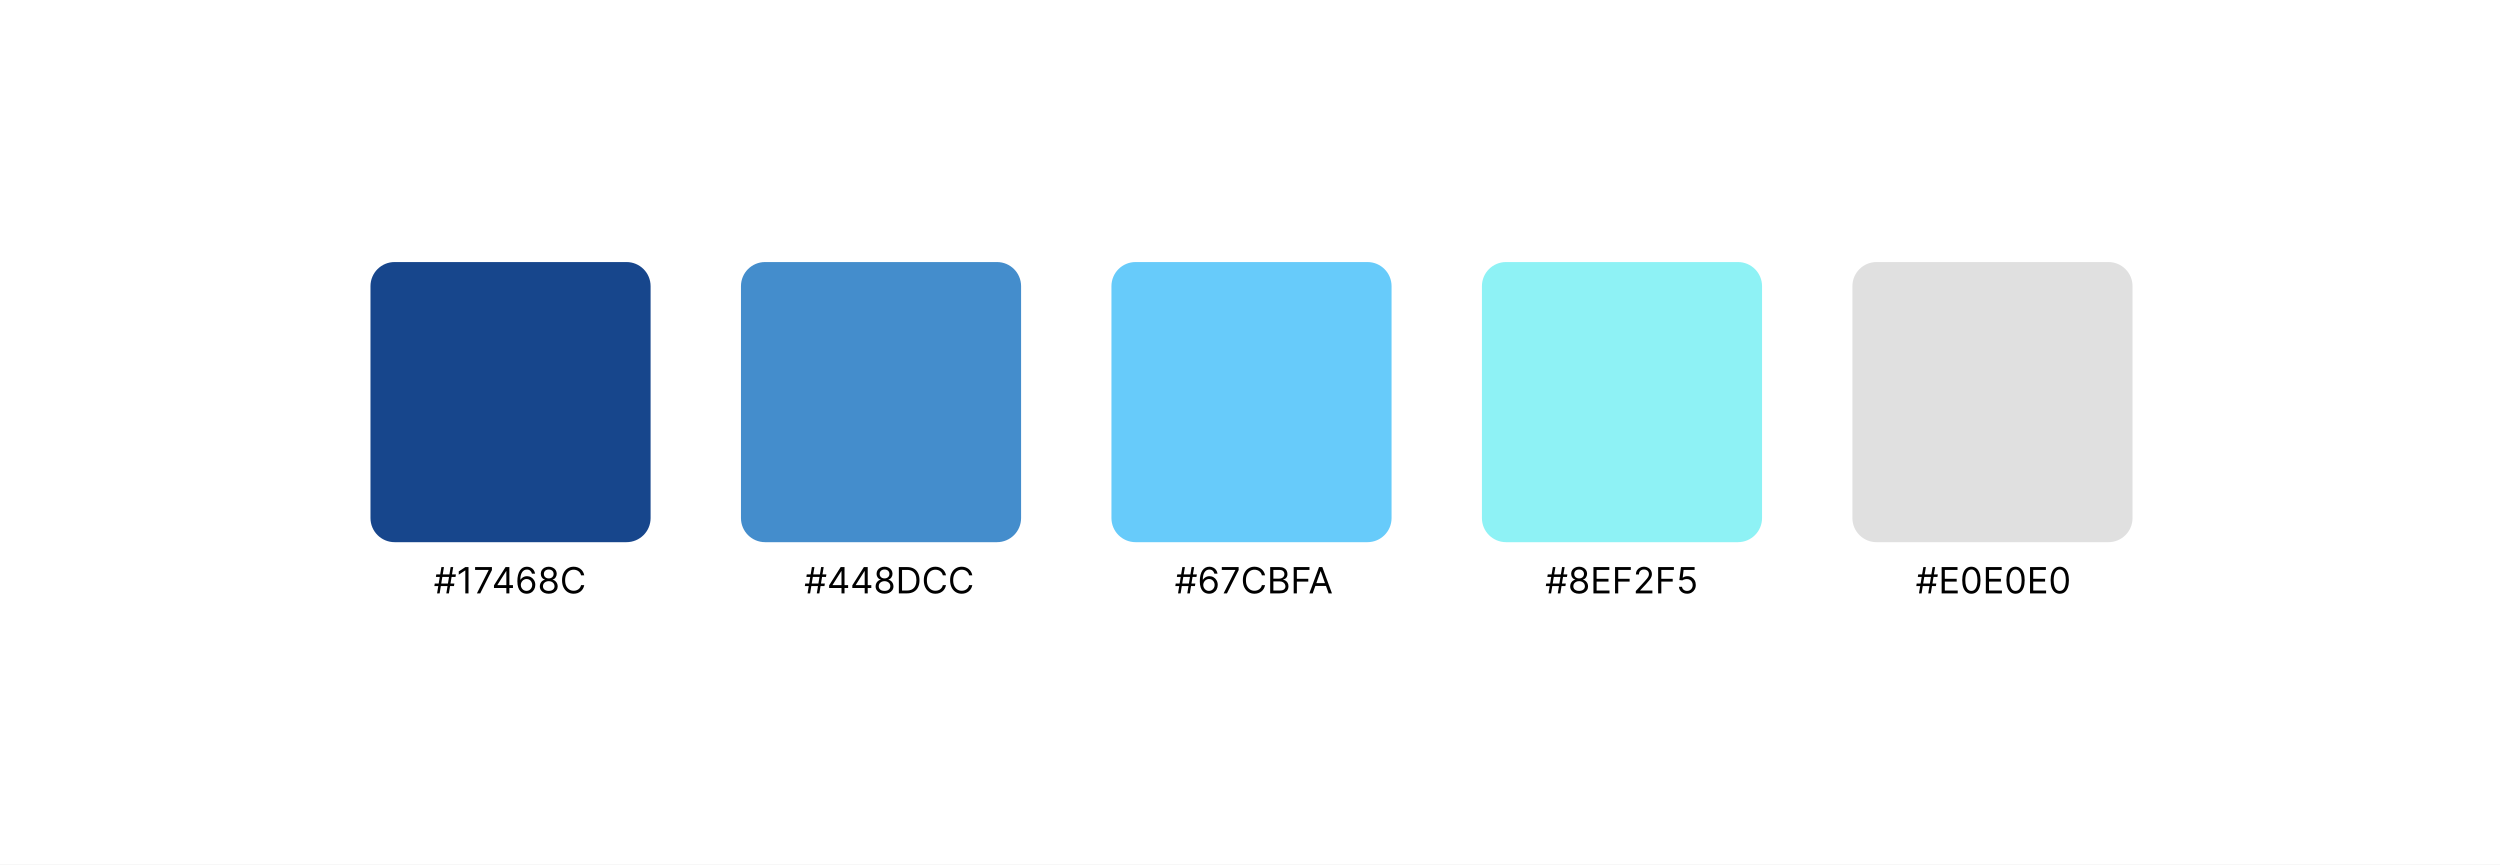
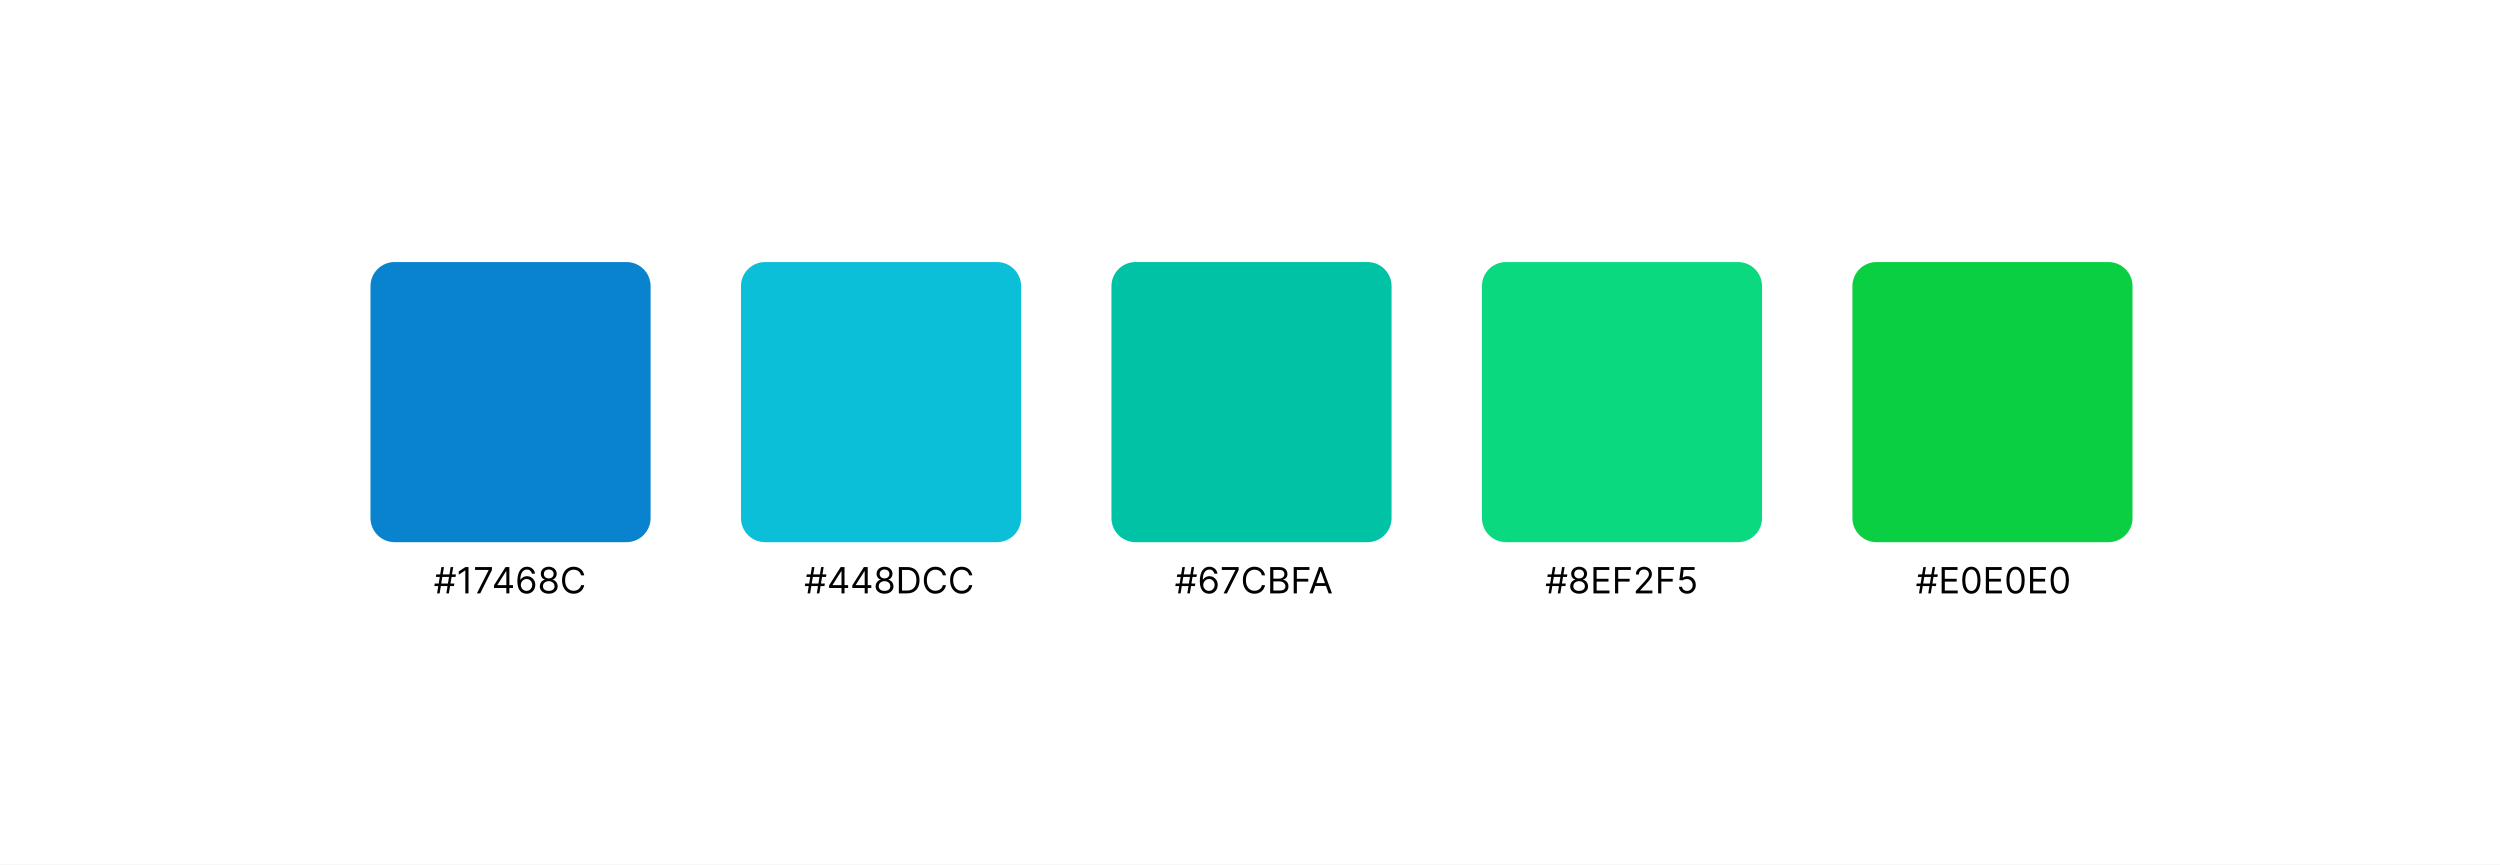
<svg xmlns="http://www.w3.org/2000/svg" width="830" height="287" viewBox="0 0 830 287" fill="none">
  <rect width="830" height="287" fill="white" />
-   <rect x="123" y="87" width="93" height="93" rx="8" fill="#17468C" />
+   <rect x="123" y="87" width="93" height="93" rx="8" fill="#0A83CF" />
  <path d="M148.176 197L149.608 188.273H150.46L149.028 197H148.176ZM144.205 194.58L144.341 193.727H150.852L150.716 194.58H144.205ZM145.108 197L146.54 188.273H147.392L145.96 197H145.108ZM144.716 191.545L144.852 190.693H151.364L151.227 191.545H144.716ZM155.542 188.273V197H154.485V189.381H154.434L152.303 190.795V189.722L154.485 188.273H155.542ZM158.325 197L162.228 189.278V189.21H157.728V188.273H163.319V189.261L159.433 197H158.325ZM164 195.21V194.341L167.835 188.273H168.466V189.619H168.039L165.142 194.205V194.273H170.306V195.21H164ZM168.108 197V194.946V194.541V188.273H169.113V197H168.108ZM174.801 197.119C174.443 197.114 174.085 197.045 173.727 196.915C173.369 196.784 173.043 196.564 172.747 196.254C172.452 195.942 172.214 195.52 172.036 194.989C171.857 194.455 171.767 193.784 171.767 192.977C171.767 192.205 171.839 191.52 171.984 190.923C172.129 190.324 172.339 189.82 172.615 189.411C172.891 188.999 173.223 188.686 173.612 188.473C174.004 188.26 174.446 188.153 174.938 188.153C175.426 188.153 175.861 188.251 176.241 188.447C176.625 188.641 176.938 188.911 177.179 189.257C177.42 189.604 177.577 190.003 177.648 190.455H176.608C176.511 190.062 176.324 189.737 176.045 189.479C175.767 189.22 175.398 189.091 174.938 189.091C174.261 189.091 173.729 189.385 173.339 189.973C172.953 190.561 172.759 191.386 172.756 192.449H172.824C172.983 192.207 173.172 192.001 173.391 191.831C173.612 191.658 173.857 191.524 174.124 191.43C174.391 191.337 174.673 191.29 174.972 191.29C175.472 191.29 175.929 191.415 176.344 191.665C176.759 191.912 177.091 192.254 177.341 192.692C177.591 193.126 177.716 193.625 177.716 194.188C177.716 194.727 177.595 195.222 177.354 195.67C177.112 196.116 176.773 196.472 176.335 196.736C175.901 196.997 175.389 197.125 174.801 197.119ZM174.801 196.182C175.159 196.182 175.48 196.092 175.764 195.913C176.051 195.734 176.277 195.494 176.442 195.193C176.609 194.892 176.693 194.557 176.693 194.188C176.693 193.827 176.612 193.499 176.45 193.203C176.291 192.905 176.071 192.668 175.79 192.491C175.511 192.315 175.193 192.227 174.835 192.227C174.565 192.227 174.314 192.281 174.081 192.389C173.848 192.494 173.643 192.639 173.467 192.824C173.294 193.009 173.158 193.22 173.058 193.459C172.959 193.695 172.909 193.943 172.909 194.205C172.909 194.551 172.99 194.875 173.152 195.176C173.317 195.477 173.541 195.72 173.825 195.905C174.112 196.089 174.438 196.182 174.801 196.182ZM182.187 197.119C181.602 197.119 181.085 197.016 180.636 196.808C180.19 196.598 179.842 196.31 179.592 195.943C179.342 195.574 179.218 195.153 179.221 194.682C179.218 194.312 179.291 193.972 179.439 193.659C179.586 193.344 179.788 193.081 180.044 192.871C180.302 192.658 180.591 192.523 180.909 192.466V192.415C180.491 192.307 180.159 192.072 179.912 191.712C179.664 191.348 179.542 190.935 179.545 190.472C179.542 190.028 179.654 189.632 179.882 189.283C180.109 188.933 180.422 188.658 180.819 188.456C181.22 188.254 181.676 188.153 182.187 188.153C182.693 188.153 183.145 188.254 183.542 188.456C183.94 188.658 184.252 188.933 184.48 189.283C184.71 189.632 184.826 190.028 184.829 190.472C184.826 190.935 184.7 191.348 184.45 191.712C184.203 192.072 183.875 192.307 183.466 192.415V192.466C183.781 192.523 184.065 192.658 184.318 192.871C184.571 193.081 184.772 193.344 184.923 193.659C185.074 193.972 185.15 194.312 185.153 194.682C185.15 195.153 185.022 195.574 184.77 195.943C184.52 196.31 184.172 196.598 183.725 196.808C183.282 197.016 182.77 197.119 182.187 197.119ZM182.187 196.182C182.582 196.182 182.923 196.118 183.21 195.99C183.497 195.862 183.718 195.682 183.875 195.449C184.031 195.216 184.11 194.943 184.113 194.631C184.11 194.301 184.025 194.01 183.858 193.757C183.69 193.504 183.461 193.305 183.172 193.161C182.885 193.016 182.556 192.943 182.187 192.943C181.815 192.943 181.483 193.016 181.19 193.161C180.9 193.305 180.672 193.504 180.504 193.757C180.339 194.01 180.258 194.301 180.261 194.631C180.258 194.943 180.333 195.216 180.487 195.449C180.643 195.682 180.866 195.862 181.156 195.99C181.446 196.118 181.789 196.182 182.187 196.182ZM182.187 192.04C182.5 192.04 182.777 191.977 183.018 191.852C183.262 191.727 183.454 191.553 183.593 191.328C183.733 191.104 183.804 190.841 183.806 190.54C183.804 190.244 183.734 189.987 183.598 189.768C183.461 189.547 183.272 189.376 183.031 189.257C182.789 189.135 182.508 189.074 182.187 189.074C181.86 189.074 181.575 189.135 181.331 189.257C181.086 189.376 180.897 189.547 180.764 189.768C180.63 189.987 180.565 190.244 180.568 190.54C180.565 190.841 180.632 191.104 180.768 191.328C180.907 191.553 181.099 191.727 181.343 191.852C181.588 191.977 181.869 192.04 182.187 192.04ZM193.962 191H192.906C192.843 190.696 192.734 190.429 192.577 190.199C192.424 189.969 192.237 189.776 192.015 189.619C191.796 189.46 191.553 189.341 191.286 189.261C191.019 189.182 190.741 189.142 190.451 189.142C189.923 189.142 189.444 189.276 189.015 189.543C188.589 189.81 188.249 190.203 187.996 190.723C187.746 191.243 187.621 191.881 187.621 192.636C187.621 193.392 187.746 194.03 187.996 194.55C188.249 195.07 188.589 195.463 189.015 195.73C189.444 195.997 189.923 196.131 190.451 196.131C190.741 196.131 191.019 196.091 191.286 196.011C191.553 195.932 191.796 195.814 192.015 195.658C192.237 195.499 192.424 195.304 192.577 195.074C192.734 194.841 192.843 194.574 192.906 194.273H193.962C193.883 194.719 193.738 195.118 193.528 195.47C193.317 195.822 193.056 196.122 192.744 196.369C192.431 196.614 192.08 196.8 191.691 196.928C191.305 197.055 190.891 197.119 190.451 197.119C189.707 197.119 189.045 196.938 188.465 196.574C187.886 196.21 187.43 195.693 187.097 195.023C186.765 194.352 186.599 193.557 186.599 192.636C186.599 191.716 186.765 190.92 187.097 190.25C187.43 189.58 187.886 189.062 188.465 188.699C189.045 188.335 189.707 188.153 190.451 188.153C190.891 188.153 191.305 188.217 191.691 188.345C192.08 188.473 192.431 188.661 192.744 188.908C193.056 189.152 193.317 189.45 193.528 189.803C193.738 190.152 193.883 190.551 193.962 191Z" fill="black" />
-   <rect x="246" y="87" width="93" height="93" rx="8" fill="#448DCC" />
+   <rect x="246" y="87" width="93" height="93" rx="8" fill="#0BBFD9" />
  <path d="M271.176 197L272.608 188.273H273.46L272.028 197H271.176ZM267.205 194.58L267.341 193.727H273.852L273.716 194.58H267.205ZM268.108 197L269.54 188.273H270.392L268.96 197H268.108ZM267.716 191.545L267.852 190.693H274.364L274.227 191.545H267.716ZM275.269 195.21V194.341L279.104 188.273H279.735V189.619H279.309L276.411 194.205V194.273H281.576V195.21H275.269ZM279.377 197V194.946V194.541V188.273H280.383V197H279.377ZM282.968 195.21V194.341L286.804 188.273H287.434V189.619H287.008L284.11 194.205V194.273H289.275V195.21H282.968ZM287.076 197V194.946V194.541V188.273H288.082V197H287.076ZM293.668 197.119C293.082 197.119 292.565 197.016 292.116 196.808C291.67 196.598 291.322 196.31 291.072 195.943C290.822 195.574 290.699 195.153 290.702 194.682C290.699 194.312 290.771 193.972 290.919 193.659C291.067 193.344 291.268 193.081 291.524 192.871C291.783 192.658 292.071 192.523 292.389 192.466V192.415C291.972 192.307 291.639 192.072 291.392 191.712C291.145 191.348 291.023 190.935 291.026 190.472C291.023 190.028 291.135 189.632 291.362 189.283C291.589 188.933 291.902 188.658 292.3 188.456C292.7 188.254 293.156 188.153 293.668 188.153C294.173 188.153 294.625 188.254 295.023 188.456C295.42 188.658 295.733 188.933 295.96 189.283C296.19 189.632 296.307 190.028 296.31 190.472C296.307 190.935 296.18 191.348 295.93 191.712C295.683 192.072 295.355 192.307 294.946 192.415V192.466C295.261 192.523 295.545 192.658 295.798 192.871C296.051 193.081 296.253 193.344 296.403 193.659C296.554 193.972 296.631 194.312 296.634 194.682C296.631 195.153 296.503 195.574 296.25 195.943C296 196.31 295.652 196.598 295.206 196.808C294.763 197.016 294.25 197.119 293.668 197.119ZM293.668 196.182C294.063 196.182 294.403 196.118 294.69 195.99C294.977 195.862 295.199 195.682 295.355 195.449C295.511 195.216 295.591 194.943 295.594 194.631C295.591 194.301 295.506 194.01 295.338 193.757C295.17 193.504 294.942 193.305 294.652 193.161C294.365 193.016 294.037 192.943 293.668 192.943C293.295 192.943 292.963 193.016 292.67 193.161C292.381 193.305 292.152 193.504 291.984 193.757C291.82 194.01 291.739 194.301 291.741 194.631C291.739 194.943 291.814 195.216 291.967 195.449C292.124 195.682 292.347 195.862 292.636 195.99C292.926 196.118 293.27 196.182 293.668 196.182ZM293.668 192.04C293.98 192.04 294.257 191.977 294.499 191.852C294.743 191.727 294.935 191.553 295.074 191.328C295.213 191.104 295.284 190.841 295.287 190.54C295.284 190.244 295.214 189.987 295.078 189.768C294.942 189.547 294.753 189.376 294.511 189.257C294.27 189.135 293.989 189.074 293.668 189.074C293.341 189.074 293.055 189.135 292.811 189.257C292.567 189.376 292.378 189.547 292.244 189.768C292.111 189.987 292.045 190.244 292.048 190.54C292.045 190.841 292.112 191.104 292.249 191.328C292.388 191.553 292.58 191.727 292.824 191.852C293.068 191.977 293.349 192.04 293.668 192.04ZM301.113 197H298.42V188.273H301.233C302.079 188.273 302.804 188.447 303.406 188.797C304.008 189.143 304.47 189.642 304.791 190.293C305.112 190.94 305.272 191.716 305.272 192.619C305.272 193.528 305.11 194.311 304.787 194.967C304.463 195.621 303.991 196.124 303.372 196.476C302.752 196.825 302 197 301.113 197ZM299.477 196.062H301.045C301.767 196.062 302.365 195.923 302.839 195.645C303.314 195.366 303.667 194.97 303.9 194.456C304.133 193.942 304.25 193.33 304.25 192.619C304.25 191.915 304.135 191.308 303.904 190.8C303.674 190.288 303.331 189.896 302.873 189.624C302.416 189.348 301.846 189.21 301.164 189.21H299.477V196.062ZM314.068 191H313.011C312.949 190.696 312.839 190.429 312.683 190.199C312.529 189.969 312.342 189.776 312.12 189.619C311.902 189.46 311.659 189.341 311.392 189.261C311.125 189.182 310.846 189.142 310.556 189.142C310.028 189.142 309.549 189.276 309.12 189.543C308.694 189.81 308.355 190.203 308.102 190.723C307.852 191.243 307.727 191.881 307.727 192.636C307.727 193.392 307.852 194.03 308.102 194.55C308.355 195.07 308.694 195.463 309.12 195.73C309.549 195.997 310.028 196.131 310.556 196.131C310.846 196.131 311.125 196.091 311.392 196.011C311.659 195.932 311.902 195.814 312.12 195.658C312.342 195.499 312.529 195.304 312.683 195.074C312.839 194.841 312.949 194.574 313.011 194.273H314.068C313.988 194.719 313.843 195.118 313.633 195.47C313.423 195.822 313.162 196.122 312.849 196.369C312.537 196.614 312.186 196.8 311.797 196.928C311.41 197.055 310.997 197.119 310.556 197.119C309.812 197.119 309.15 196.938 308.571 196.574C307.991 196.21 307.535 195.693 307.203 195.023C306.87 194.352 306.704 193.557 306.704 192.636C306.704 191.716 306.87 190.92 307.203 190.25C307.535 189.58 307.991 189.062 308.571 188.699C309.15 188.335 309.812 188.153 310.556 188.153C310.997 188.153 311.41 188.217 311.797 188.345C312.186 188.473 312.537 188.661 312.849 188.908C313.162 189.152 313.423 189.45 313.633 189.803C313.843 190.152 313.988 190.551 314.068 191ZM322.798 191H321.741C321.679 190.696 321.57 190.429 321.413 190.199C321.26 189.969 321.072 189.776 320.851 189.619C320.632 189.46 320.389 189.341 320.122 189.261C319.855 189.182 319.577 189.142 319.287 189.142C318.759 189.142 318.28 189.276 317.851 189.543C317.425 189.81 317.085 190.203 316.832 190.723C316.582 191.243 316.457 191.881 316.457 192.636C316.457 193.392 316.582 194.03 316.832 194.55C317.085 195.07 317.425 195.463 317.851 195.73C318.28 195.997 318.759 196.131 319.287 196.131C319.577 196.131 319.855 196.091 320.122 196.011C320.389 195.932 320.632 195.814 320.851 195.658C321.072 195.499 321.26 195.304 321.413 195.074C321.57 194.841 321.679 194.574 321.741 194.273H322.798C322.719 194.719 322.574 195.118 322.364 195.47C322.153 195.822 321.892 196.122 321.58 196.369C321.267 196.614 320.916 196.8 320.527 196.928C320.141 197.055 319.727 197.119 319.287 197.119C318.543 197.119 317.881 196.938 317.301 196.574C316.722 196.21 316.266 195.693 315.933 195.023C315.601 194.352 315.435 193.557 315.435 192.636C315.435 191.716 315.601 190.92 315.933 190.25C316.266 189.58 316.722 189.062 317.301 188.699C317.881 188.335 318.543 188.153 319.287 188.153C319.727 188.153 320.141 188.217 320.527 188.345C320.916 188.473 321.267 188.661 321.58 188.908C321.892 189.152 322.153 189.45 322.364 189.803C322.574 190.152 322.719 190.551 322.798 191Z" fill="black" />
-   <rect x="369" y="87" width="93" height="93" rx="8" fill="#67CBFA" />
+   <rect x="369" y="87" width="93" height="93" rx="8" fill="#00C3A5" />
  <path d="M394.176 197L395.608 188.273H396.46L395.028 197H394.176ZM390.205 194.58L390.341 193.727H396.852L396.716 194.58H390.205ZM391.108 197L392.54 188.273H393.392L391.96 197H391.108ZM390.716 191.545L390.852 190.693H397.364L397.227 191.545H390.716ZM401.371 197.119C401.013 197.114 400.656 197.045 400.298 196.915C399.94 196.784 399.613 196.564 399.317 196.254C399.022 195.942 398.785 195.52 398.606 194.989C398.427 194.455 398.337 193.784 398.337 192.977C398.337 192.205 398.41 191.52 398.555 190.923C398.7 190.324 398.91 189.82 399.185 189.411C399.461 188.999 399.793 188.686 400.183 188.473C400.575 188.26 401.016 188.153 401.508 188.153C401.996 188.153 402.431 188.251 402.812 188.447C403.195 188.641 403.508 188.911 403.749 189.257C403.991 189.604 404.147 190.003 404.218 190.455H403.178C403.082 190.062 402.894 189.737 402.616 189.479C402.337 189.22 401.968 189.091 401.508 189.091C400.832 189.091 400.299 189.385 399.91 189.973C399.523 190.561 399.329 191.386 399.326 192.449H399.394C399.553 192.207 399.742 192.001 399.961 191.831C400.183 191.658 400.427 191.524 400.694 191.43C400.961 191.337 401.244 191.29 401.542 191.29C402.042 191.29 402.499 191.415 402.914 191.665C403.329 191.912 403.661 192.254 403.911 192.692C404.161 193.126 404.286 193.625 404.286 194.188C404.286 194.727 404.165 195.222 403.924 195.67C403.683 196.116 403.343 196.472 402.906 196.736C402.471 196.997 401.96 197.125 401.371 197.119ZM401.371 196.182C401.729 196.182 402.05 196.092 402.335 195.913C402.621 195.734 402.847 195.494 403.012 195.193C403.18 194.892 403.263 194.557 403.263 194.188C403.263 193.827 403.183 193.499 403.021 193.203C402.862 192.905 402.641 192.668 402.36 192.491C402.082 192.315 401.763 192.227 401.406 192.227C401.136 192.227 400.884 192.281 400.651 192.389C400.418 192.494 400.214 192.639 400.038 192.824C399.864 193.009 399.728 193.22 399.629 193.459C399.529 193.695 399.479 193.943 399.479 194.205C399.479 194.551 399.56 194.875 399.722 195.176C399.887 195.477 400.112 195.72 400.396 195.905C400.683 196.089 401.008 196.182 401.371 196.182ZM406.235 197L410.138 189.278V189.21H405.638V188.273H411.229V189.261L407.343 197H406.235ZM419.994 191H418.937C418.874 190.696 418.765 190.429 418.609 190.199C418.455 189.969 418.268 189.776 418.046 189.619C417.827 189.46 417.585 189.341 417.317 189.261C417.05 189.182 416.772 189.142 416.482 189.142C415.954 189.142 415.475 189.276 415.046 189.543C414.62 189.81 414.281 190.203 414.028 190.723C413.778 191.243 413.653 191.881 413.653 192.636C413.653 193.392 413.778 194.03 414.028 194.55C414.281 195.07 414.62 195.463 415.046 195.73C415.475 195.997 415.954 196.131 416.482 196.131C416.772 196.131 417.05 196.091 417.317 196.011C417.585 195.932 417.827 195.814 418.046 195.658C418.268 195.499 418.455 195.304 418.609 195.074C418.765 194.841 418.874 194.574 418.937 194.273H419.994C419.914 194.719 419.769 195.118 419.559 195.47C419.349 195.822 419.087 196.122 418.775 196.369C418.462 196.614 418.112 196.8 417.722 196.928C417.336 197.055 416.923 197.119 416.482 197.119C415.738 197.119 415.076 196.938 414.496 196.574C413.917 196.21 413.461 195.693 413.129 195.023C412.796 194.352 412.63 193.557 412.63 192.636C412.63 191.716 412.796 190.92 413.129 190.25C413.461 189.58 413.917 189.062 414.496 188.699C415.076 188.335 415.738 188.153 416.482 188.153C416.923 188.153 417.336 188.217 417.722 188.345C418.112 188.473 418.462 188.661 418.775 188.908C419.087 189.152 419.349 189.45 419.559 189.803C419.769 190.152 419.914 190.551 419.994 191ZM421.701 197V188.273H424.752C425.36 188.273 425.862 188.378 426.257 188.588C426.652 188.795 426.946 189.075 427.139 189.428C427.332 189.777 427.429 190.165 427.429 190.591C427.429 190.966 427.362 191.276 427.228 191.52C427.098 191.764 426.924 191.957 426.708 192.099C426.495 192.241 426.264 192.347 426.014 192.415V192.5C426.281 192.517 426.549 192.611 426.819 192.781C427.089 192.952 427.315 193.196 427.497 193.514C427.679 193.832 427.77 194.222 427.77 194.682C427.77 195.119 427.67 195.513 427.471 195.862C427.272 196.212 426.958 196.489 426.529 196.693C426.1 196.898 425.542 197 424.855 197H421.701ZM422.758 196.062H424.855C425.545 196.062 426.035 195.929 426.325 195.662C426.618 195.392 426.764 195.065 426.764 194.682C426.764 194.386 426.689 194.114 426.538 193.864C426.387 193.611 426.173 193.409 425.895 193.259C425.616 193.105 425.287 193.028 424.906 193.028H422.758V196.062ZM422.758 192.108H424.718C425.037 192.108 425.324 192.045 425.579 191.92C425.838 191.795 426.042 191.619 426.193 191.392C426.346 191.165 426.423 190.898 426.423 190.591C426.423 190.207 426.289 189.882 426.022 189.615C425.755 189.345 425.332 189.21 424.752 189.21H422.758V192.108ZM429.506 197V188.273H434.739V189.21H430.563V192.159H434.347V193.097H430.563V197H429.506ZM435.817 197H434.709L437.914 188.273H439.005L442.209 197H441.101L438.493 189.653H438.425L435.817 197ZM436.226 193.591H440.692V194.528H436.226V193.591Z" fill="black" />
-   <rect x="492" y="87" width="93" height="93" rx="8" fill="#8EF2F5" />
+   <rect x="492" y="87" width="93" height="93" rx="8" fill="#0BD980" />
  <path d="M517.176 197L518.608 188.273H519.46L518.028 197H517.176ZM513.205 194.58L513.341 193.727H519.852L519.716 194.58H513.205ZM514.108 197L515.54 188.273H516.392L514.96 197H514.108ZM513.716 191.545L513.852 190.693H520.364L520.227 191.545H513.716ZM524.269 197.119C523.684 197.119 523.167 197.016 522.718 196.808C522.272 196.598 521.924 196.31 521.674 195.943C521.424 195.574 521.3 195.153 521.303 194.682C521.3 194.312 521.373 193.972 521.521 193.659C521.668 193.344 521.87 193.081 522.126 192.871C522.384 192.658 522.673 192.523 522.991 192.466V192.415C522.573 192.307 522.241 192.072 521.994 191.712C521.746 191.348 521.624 190.935 521.627 190.472C521.624 190.028 521.737 189.632 521.964 189.283C522.191 188.933 522.504 188.658 522.901 188.456C523.302 188.254 523.758 188.153 524.269 188.153C524.775 188.153 525.227 188.254 525.624 188.456C526.022 188.658 526.335 188.933 526.562 189.283C526.792 189.632 526.908 190.028 526.911 190.472C526.908 190.935 526.782 191.348 526.532 191.712C526.285 192.072 525.957 192.307 525.548 192.415V192.466C525.863 192.523 526.147 192.658 526.4 192.871C526.653 193.081 526.854 193.344 527.005 193.659C527.156 193.972 527.232 194.312 527.235 194.682C527.232 195.153 527.104 195.574 526.852 195.943C526.602 196.31 526.254 196.598 525.808 196.808C525.364 197.016 524.852 197.119 524.269 197.119ZM524.269 196.182C524.664 196.182 525.005 196.118 525.292 195.99C525.579 195.862 525.8 195.682 525.957 195.449C526.113 195.216 526.192 194.943 526.195 194.631C526.192 194.301 526.107 194.01 525.94 193.757C525.772 193.504 525.543 193.305 525.254 193.161C524.967 193.016 524.638 192.943 524.269 192.943C523.897 192.943 523.565 193.016 523.272 193.161C522.982 193.305 522.754 193.504 522.586 193.757C522.421 194.01 522.34 194.301 522.343 194.631C522.34 194.943 522.415 195.216 522.569 195.449C522.725 195.682 522.948 195.862 523.238 195.99C523.528 196.118 523.871 196.182 524.269 196.182ZM524.269 192.04C524.582 192.04 524.859 191.977 525.1 191.852C525.344 191.727 525.536 191.553 525.675 191.328C525.815 191.104 525.886 190.841 525.888 190.54C525.886 190.244 525.816 189.987 525.68 189.768C525.543 189.547 525.354 189.376 525.113 189.257C524.871 189.135 524.59 189.074 524.269 189.074C523.942 189.074 523.657 189.135 523.413 189.257C523.168 189.376 522.979 189.547 522.846 189.768C522.712 189.987 522.647 190.244 522.65 190.54C522.647 190.841 522.714 191.104 522.85 191.328C522.989 191.553 523.181 191.727 523.425 191.852C523.67 191.977 523.951 192.04 524.269 192.04ZM529.022 197V188.273H534.289V189.21H530.078V192.159H534.016V193.097H530.078V196.062H534.357V197H529.022ZM536.194 197V188.273H541.426V189.21H537.25V192.159H541.034V193.097H537.25V197H536.194ZM543.083 197V196.233L545.964 193.08C546.302 192.71 546.58 192.389 546.799 192.116C547.018 191.841 547.18 191.582 547.285 191.341C547.393 191.097 547.447 190.841 547.447 190.574C547.447 190.267 547.373 190.001 547.225 189.777C547.08 189.553 546.881 189.379 546.629 189.257C546.376 189.135 546.092 189.074 545.776 189.074C545.441 189.074 545.148 189.143 544.898 189.283C544.651 189.419 544.46 189.611 544.323 189.858C544.19 190.105 544.123 190.395 544.123 190.727H543.117C543.117 190.216 543.235 189.767 543.471 189.381C543.707 188.994 544.028 188.693 544.434 188.477C544.843 188.261 545.302 188.153 545.81 188.153C546.322 188.153 546.775 188.261 547.17 188.477C547.565 188.693 547.874 188.984 548.099 189.351C548.323 189.717 548.435 190.125 548.435 190.574C548.435 190.895 548.377 191.209 548.261 191.516C548.147 191.82 547.948 192.159 547.664 192.534C547.383 192.906 546.992 193.361 546.492 193.898L544.532 195.994V196.062H548.589V197H543.083ZM550.502 197V188.273H555.735V189.21H551.559V192.159H555.343V193.097H551.559V197H550.502ZM560.119 197.119C559.619 197.119 559.169 197.02 558.768 196.821C558.368 196.622 558.047 196.349 557.805 196.003C557.564 195.656 557.431 195.261 557.409 194.818H558.431C558.471 195.213 558.65 195.54 558.968 195.798C559.289 196.054 559.673 196.182 560.119 196.182C560.477 196.182 560.795 196.098 561.074 195.93C561.355 195.763 561.575 195.533 561.734 195.24C561.896 194.945 561.977 194.611 561.977 194.239C561.977 193.858 561.893 193.518 561.725 193.22C561.561 192.919 561.333 192.682 561.044 192.509C560.754 192.335 560.423 192.247 560.051 192.244C559.784 192.241 559.51 192.283 559.228 192.368C558.947 192.45 558.716 192.557 558.534 192.688L557.545 192.568L558.074 188.273H562.608V189.21H558.96L558.653 191.784H558.704C558.883 191.642 559.108 191.524 559.377 191.43C559.647 191.337 559.929 191.29 560.221 191.29C560.755 191.29 561.231 191.418 561.649 191.673C562.069 191.926 562.399 192.273 562.637 192.713C562.879 193.153 563 193.656 563 194.222C563 194.778 562.875 195.276 562.625 195.713C562.377 196.148 562.037 196.491 561.602 196.744C561.167 196.994 560.673 197.119 560.119 197.119Z" fill="black" />
-   <rect x="615" y="87" width="93" height="93" rx="8" fill="#E0E0E0" />
+   <rect x="615" y="87" width="93" height="93" rx="8" fill="#0ACF42" />
  <path d="M640.176 197L641.608 188.273H642.46L641.028 197H640.176ZM636.205 194.58L636.341 193.727H642.852L642.716 194.58H636.205ZM637.108 197L638.54 188.273H639.392L637.96 197H637.108ZM636.716 191.545L636.852 190.693H643.364L643.227 191.545H636.716ZM644.627 197V188.273H649.894V189.21H645.684V192.159H649.621V193.097H645.684V196.062H649.962V197H644.627ZM654.492 197.119C653.85 197.119 653.303 196.945 652.852 196.595C652.4 196.243 652.055 195.733 651.816 195.065C651.577 194.395 651.458 193.585 651.458 192.636C651.458 191.693 651.577 190.888 651.816 190.22C652.058 189.55 652.404 189.038 652.856 188.686C653.31 188.331 653.856 188.153 654.492 188.153C655.129 188.153 655.673 188.331 656.124 188.686C656.579 189.038 656.925 189.55 657.164 190.22C657.406 190.888 657.526 191.693 657.526 192.636C657.526 193.585 657.407 194.395 657.168 195.065C656.93 195.733 656.585 196.243 656.133 196.595C655.681 196.945 655.134 197.119 654.492 197.119ZM654.492 196.182C655.129 196.182 655.623 195.875 655.975 195.261C656.327 194.648 656.504 193.773 656.504 192.636C656.504 191.881 656.423 191.237 656.261 190.706C656.102 190.175 655.871 189.77 655.57 189.491C655.272 189.213 654.913 189.074 654.492 189.074C653.862 189.074 653.369 189.385 653.013 190.007C652.658 190.626 652.481 191.503 652.481 192.636C652.481 193.392 652.56 194.034 652.719 194.562C652.879 195.091 653.107 195.493 653.406 195.768C653.707 196.044 654.069 196.182 654.492 196.182ZM659.299 197V188.273H664.566V189.21H660.356V192.159H664.293V193.097H660.356V196.062H664.634V197H659.299ZM669.164 197.119C668.522 197.119 667.975 196.945 667.523 196.595C667.072 196.243 666.727 195.733 666.488 195.065C666.249 194.395 666.13 193.585 666.13 192.636C666.13 191.693 666.249 190.888 666.488 190.22C666.729 189.55 667.076 189.038 667.528 188.686C667.982 188.331 668.528 188.153 669.164 188.153C669.8 188.153 670.344 188.331 670.796 188.686C671.251 189.038 671.597 189.55 671.836 190.22C672.077 190.888 672.198 191.693 672.198 192.636C672.198 193.585 672.079 194.395 671.84 195.065C671.602 195.733 671.256 196.243 670.805 196.595C670.353 196.945 669.806 197.119 669.164 197.119ZM669.164 196.182C669.8 196.182 670.295 195.875 670.647 195.261C670.999 194.648 671.175 193.773 671.175 192.636C671.175 191.881 671.094 191.237 670.933 190.706C670.773 190.175 670.543 189.77 670.242 189.491C669.944 189.213 669.585 189.074 669.164 189.074C668.533 189.074 668.04 189.385 667.685 190.007C667.33 190.626 667.153 191.503 667.153 192.636C667.153 193.392 667.232 194.034 667.391 194.562C667.55 195.091 667.779 195.493 668.077 195.768C668.379 196.044 668.741 196.182 669.164 196.182ZM673.971 197V188.273H679.238V189.21H675.028V192.159H678.965V193.097H675.028V196.062H679.306V197H673.971ZM683.836 197.119C683.194 197.119 682.647 196.945 682.195 196.595C681.744 196.243 681.398 195.733 681.16 195.065C680.921 194.395 680.802 193.585 680.802 192.636C680.802 191.693 680.921 190.888 681.16 190.22C681.401 189.55 681.748 189.038 682.2 188.686C682.654 188.331 683.2 188.153 683.836 188.153C684.472 188.153 685.016 188.331 685.468 188.686C685.923 189.038 686.269 189.55 686.508 190.22C686.749 190.888 686.87 191.693 686.87 192.636C686.87 193.585 686.751 194.395 686.512 195.065C686.273 195.733 685.928 196.243 685.477 196.595C685.025 196.945 684.478 197.119 683.836 197.119ZM683.836 196.182C684.472 196.182 684.967 195.875 685.319 195.261C685.671 194.648 685.847 193.773 685.847 192.636C685.847 191.881 685.766 191.237 685.604 190.706C685.445 190.175 685.215 189.77 684.914 189.491C684.616 189.213 684.256 189.074 683.836 189.074C683.205 189.074 682.712 189.385 682.357 190.007C682.002 190.626 681.825 191.503 681.825 192.636C681.825 193.392 681.904 194.034 682.063 194.562C682.222 195.091 682.451 195.493 682.749 195.768C683.05 196.044 683.413 196.182 683.836 196.182Z" fill="black" />
</svg>
